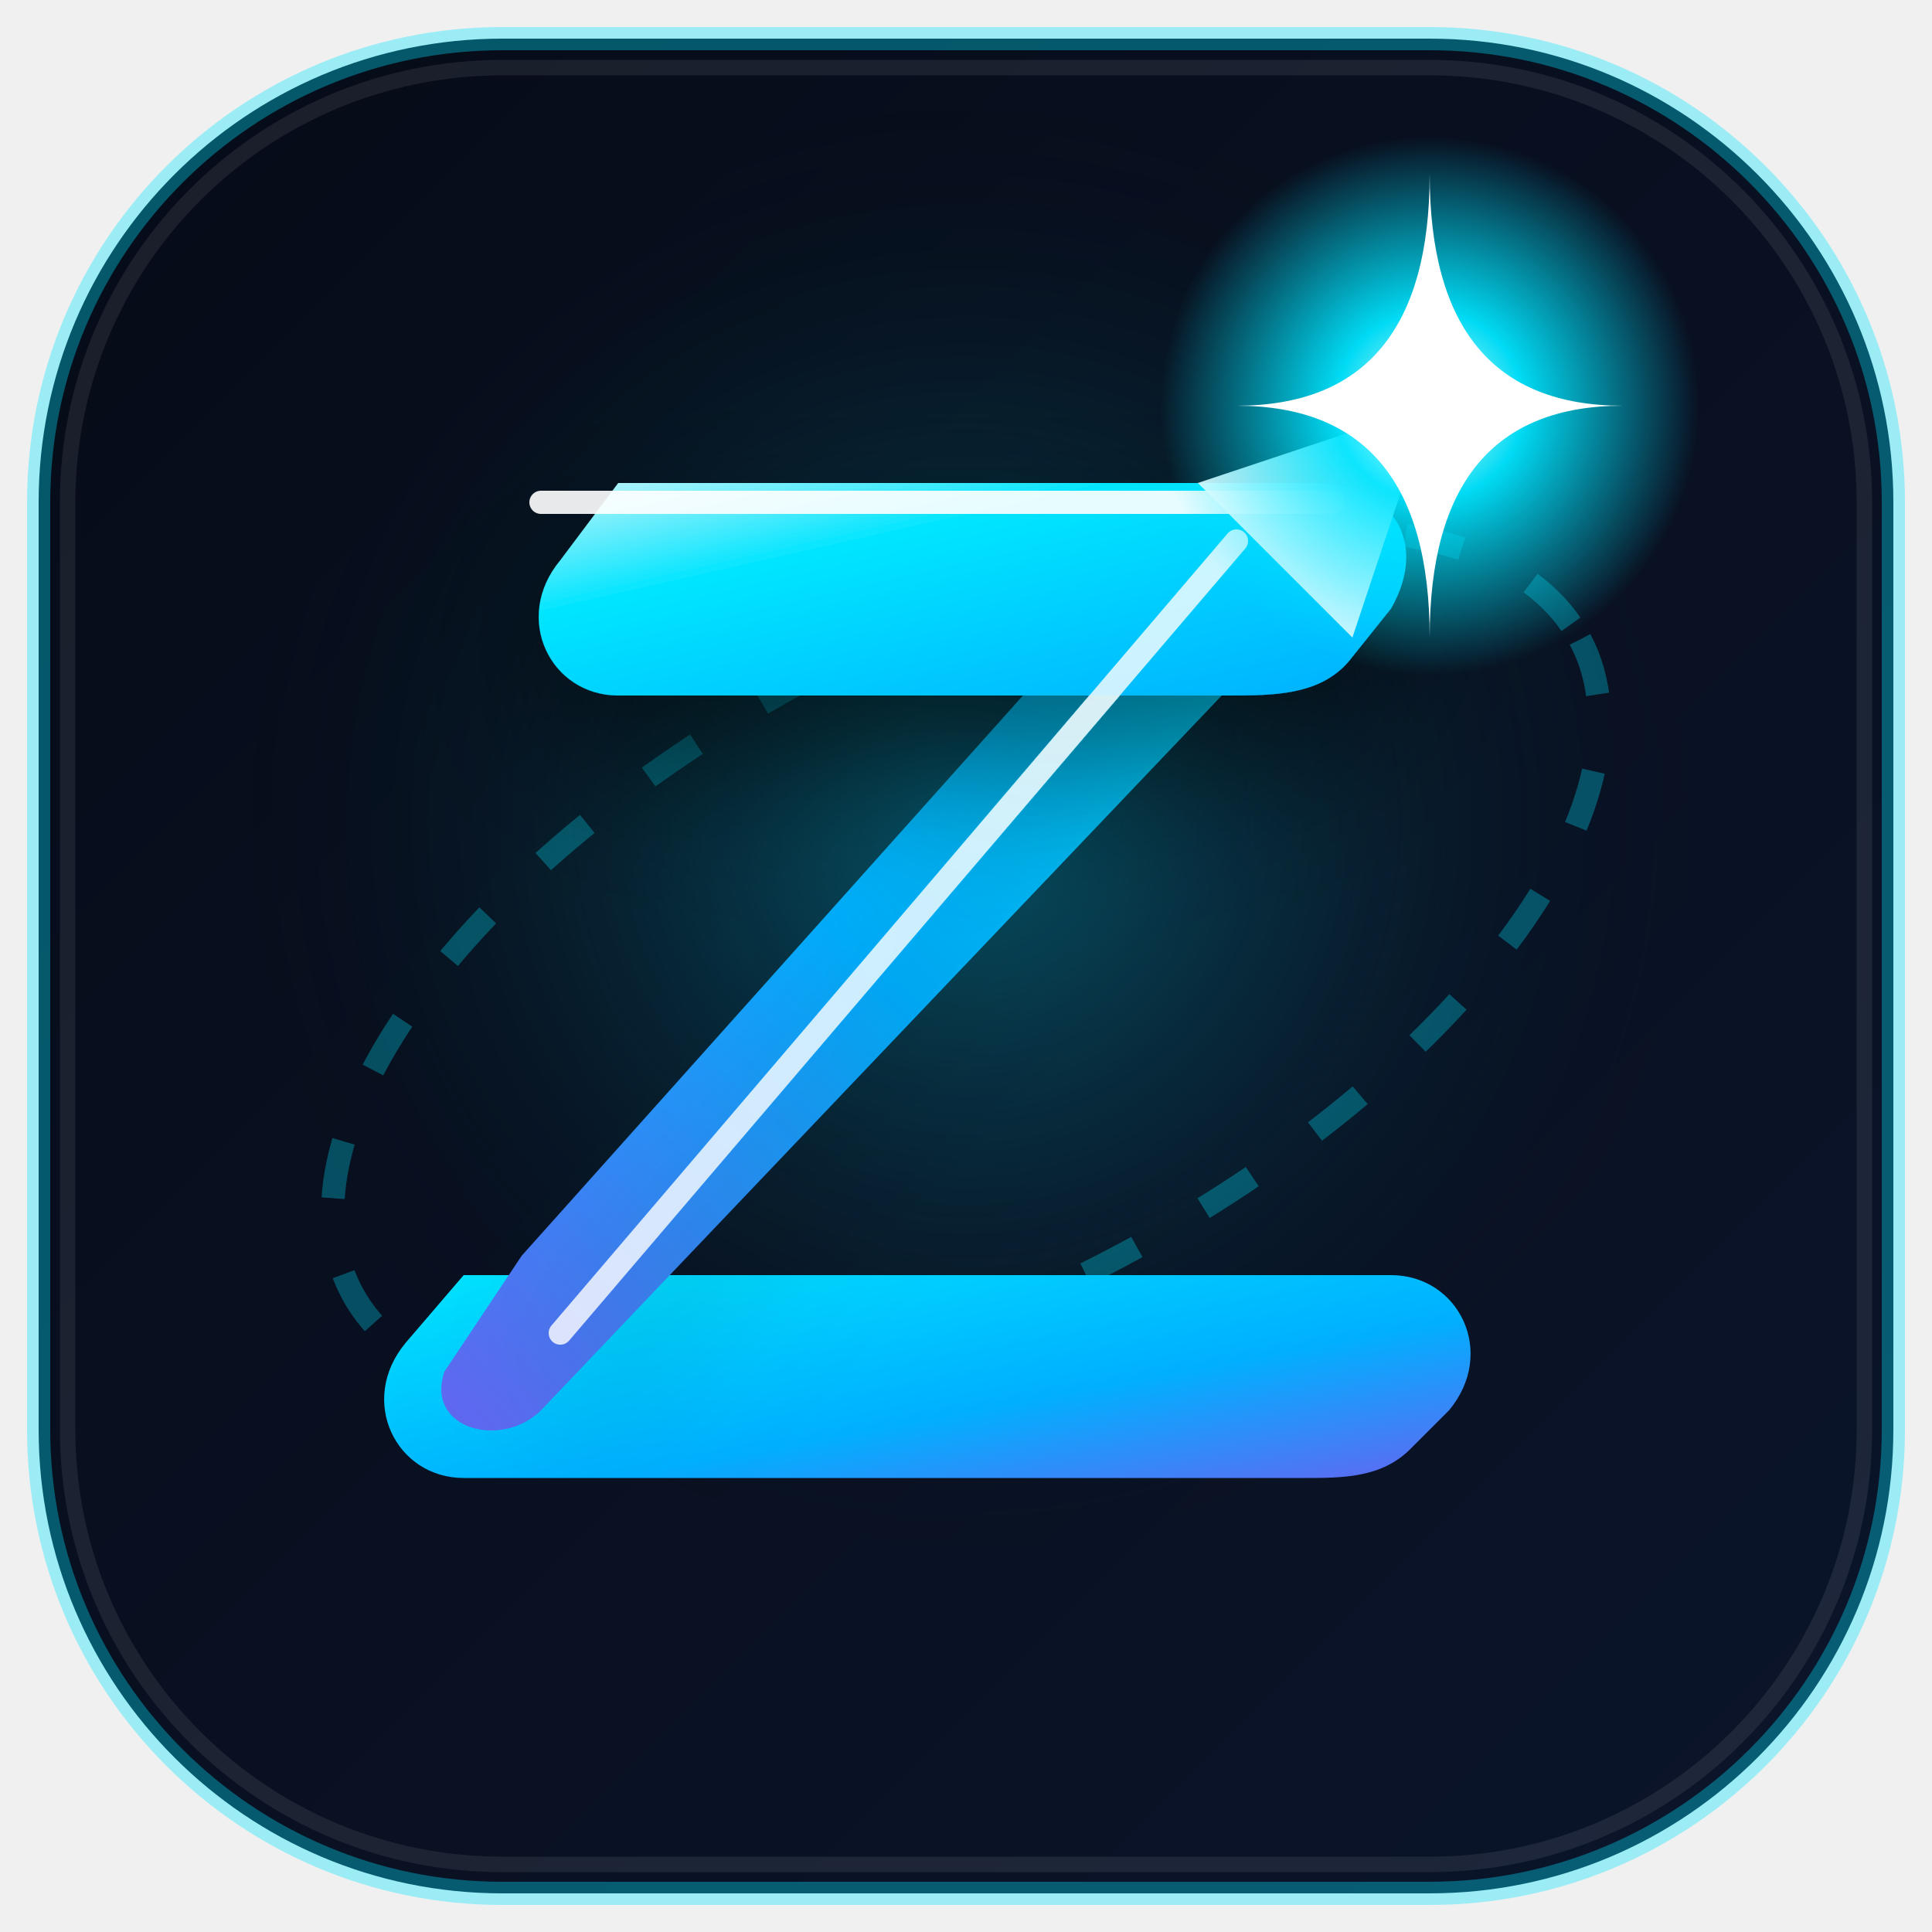
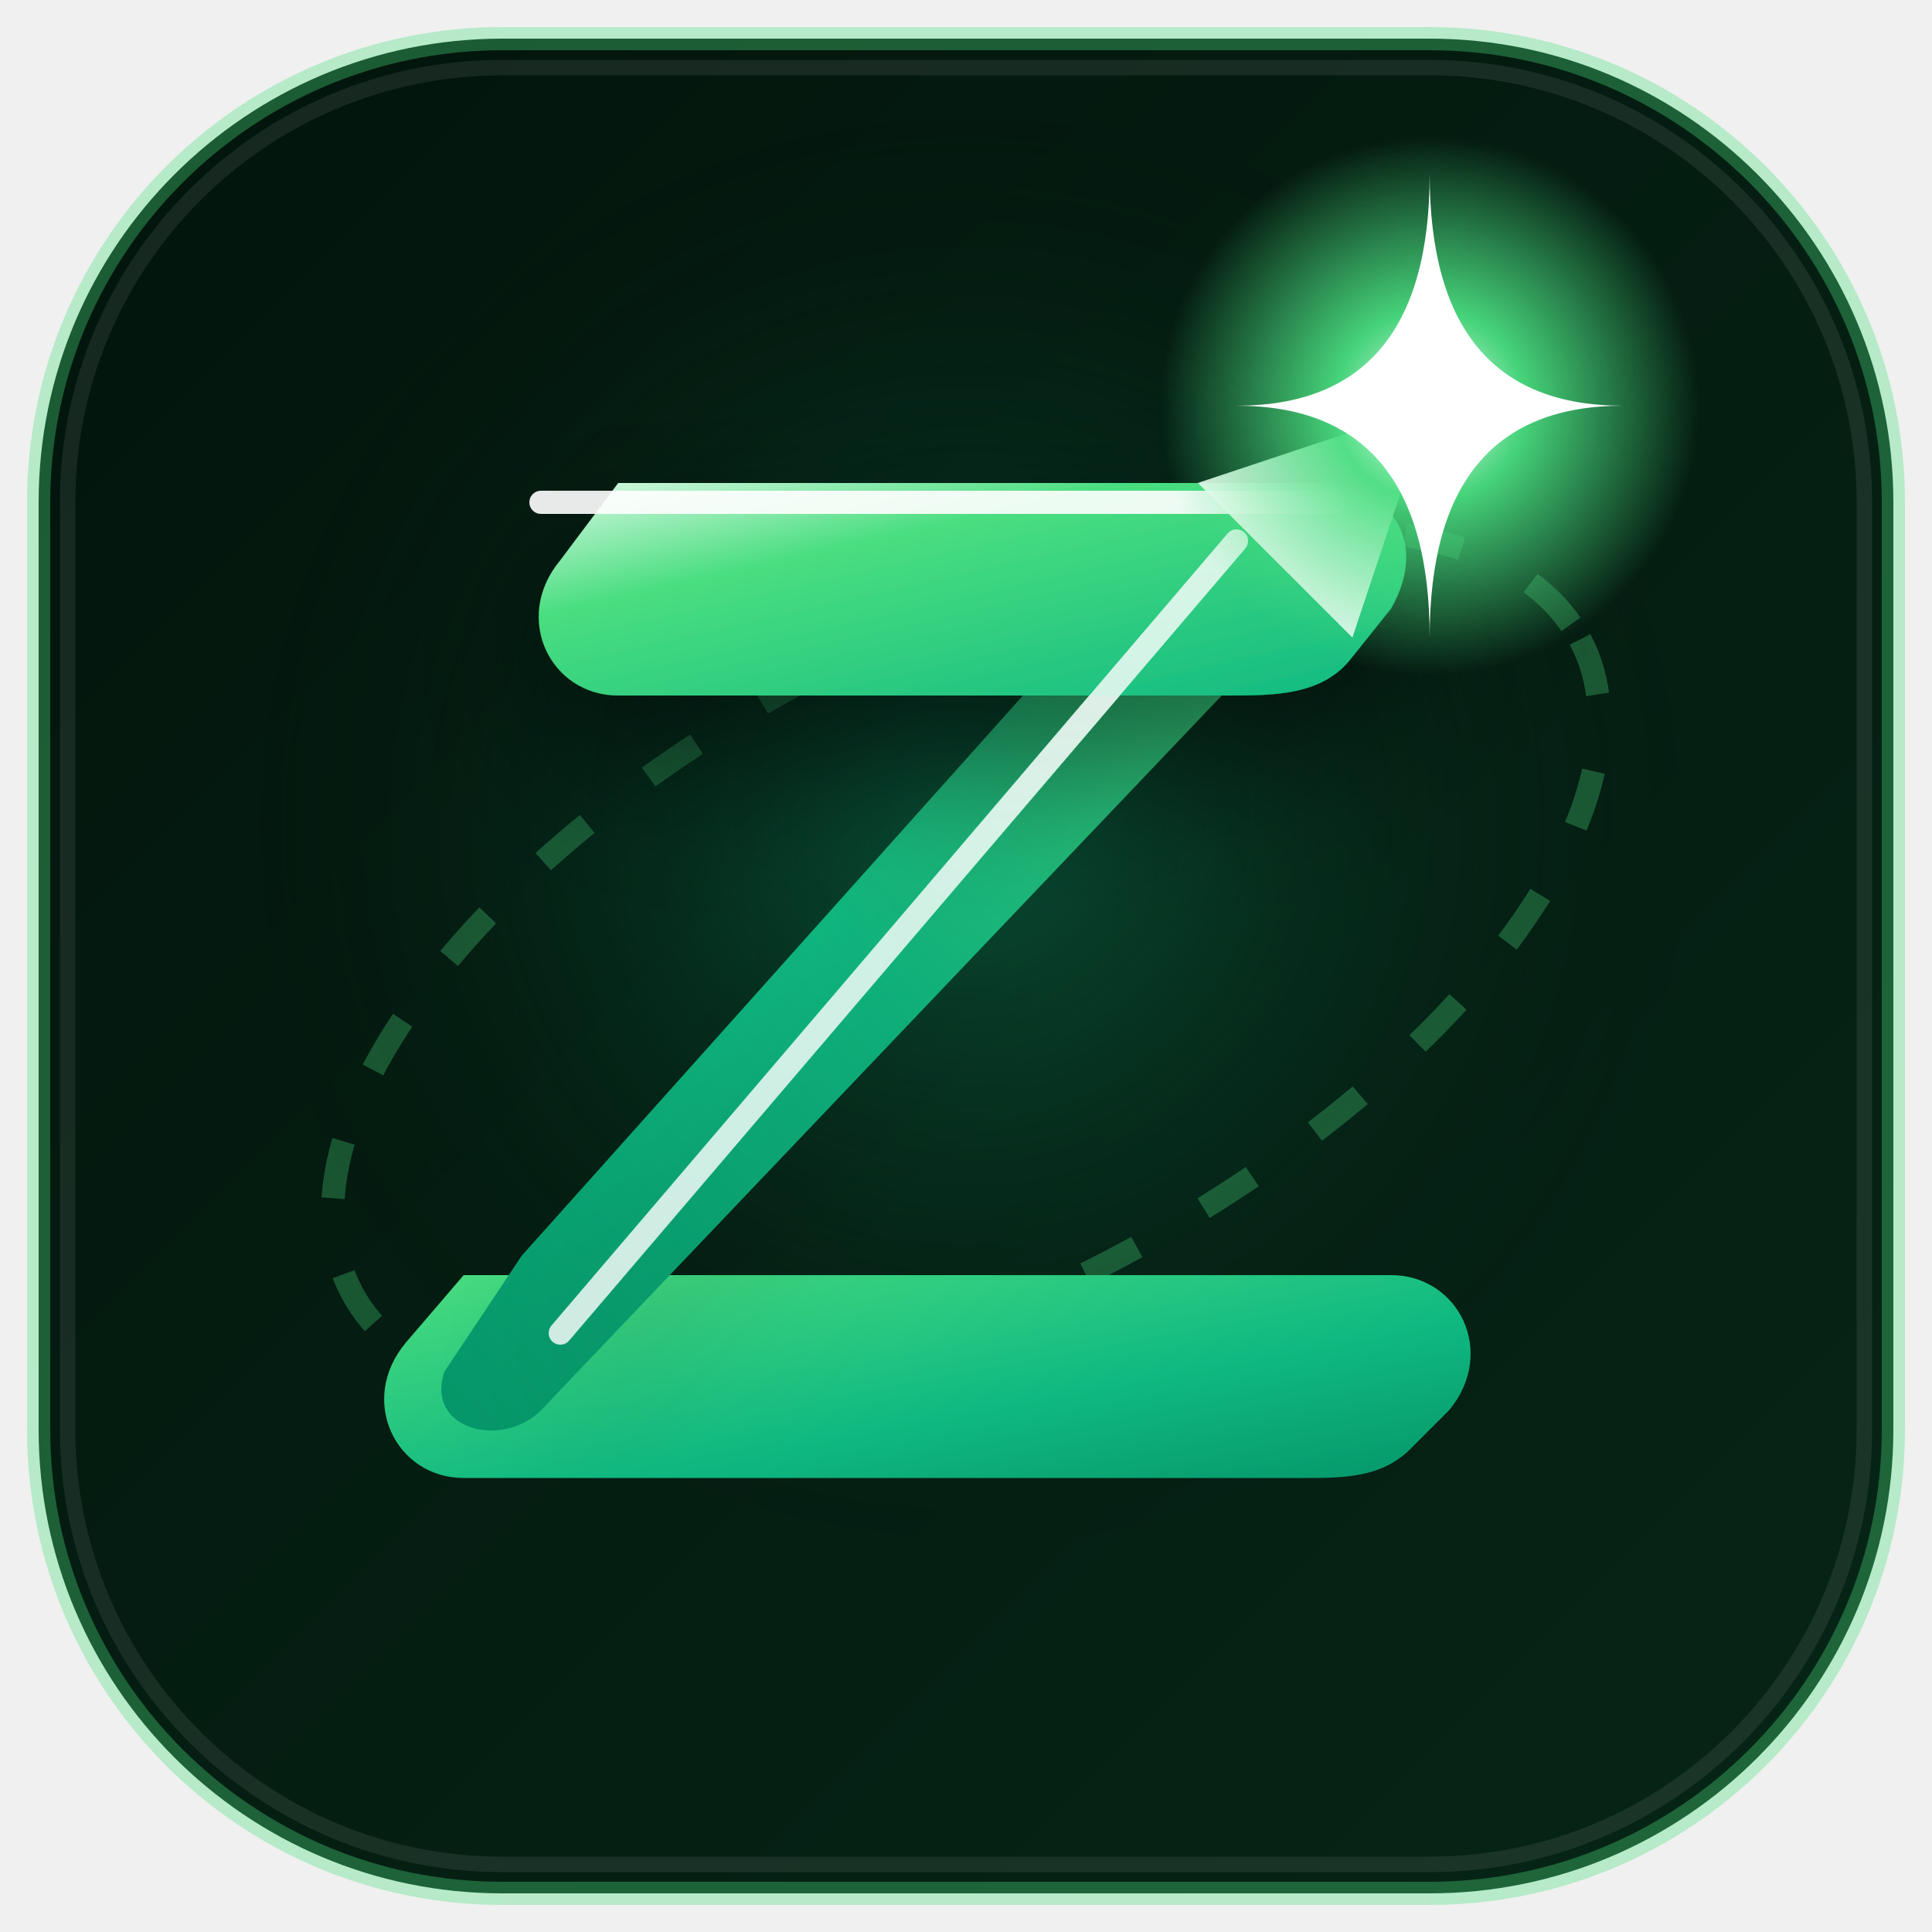
<svg xmlns="http://www.w3.org/2000/svg" width="512" height="512" viewBox="0 0 100 100" fill="none">
  <defs>
-     <linearGradient id="bg-escuro" x1="0%" y1="0%" x2="100%" y2="100%">
-       <stop offset="0%" stop-color="#060B17" />
-       <stop offset="100%" stop-color="#0B152B" />
+     <linearGradient id="bg-verde" x1="0%" y1="0%" x2="100%" y2="100%">
+       <stop offset="0%" stop-color="#03140C" />
+       <stop offset="100%" stop-color="#062617" />
    </linearGradient>
-     <radialGradient id="glow-escuro" cx="50%" cy="46%" r="46%">
-       <stop offset="0%" stop-color="rgba(0, 229, 255, 0.35)" />
+     <radialGradient id="glow-verde" cx="50%" cy="46%" r="46%">
+       <stop offset="0%" stop-color="rgba(16, 185, 129, 0.35)" />
      <stop offset="100%" stop-color="transparent" />
    </radialGradient>
-     <linearGradient id="facet-top-escuro" x1="0%" y1="0%" x2="100%" y2="100%">
-       <stop offset="0%" stop-color="#E0F7FA" />
-       <stop offset="35%" stop-color="#00E5FF" />
-       <stop offset="100%" stop-color="#00B0FF" />
+     <linearGradient id="facet-top-verde" x1="0%" y1="0%" x2="100%" y2="100%">
+       <stop offset="0%" stop-color="#F0FDF4" />
+       <stop offset="35%" stop-color="#4ADE80" />
+       <stop offset="100%" stop-color="#10B981" />
    </linearGradient>
-     <linearGradient id="blade-escuro" x1="0%" y1="100%" x2="100%" y2="0%">
-       <stop offset="0%" stop-color="#6366F1" />
-       <stop offset="50%" stop-color="#00B0FF" />
-       <stop offset="100%" stop-color="#00E5FF" />
+     <linearGradient id="blade-verde" x1="0%" y1="100%" x2="100%" y2="0%">
+       <stop offset="0%" stop-color="#059669" />
+       <stop offset="50%" stop-color="#10B981" />
+       <stop offset="100%" stop-color="#4ADE80" />
    </linearGradient>
-     <linearGradient id="facet-bot-escuro" x1="0%" y1="0%" x2="100%" y2="100%">
-       <stop offset="0%" stop-color="#00E5FF" />
-       <stop offset="60%" stop-color="#00B0FF" />
-       <stop offset="100%" stop-color="#6366F1" />
+     <linearGradient id="facet-bot-verde" x1="0%" y1="0%" x2="100%" y2="100%">
+       <stop offset="0%" stop-color="#4ADE80" />
+       <stop offset="60%" stop-color="#10B981" />
+       <stop offset="100%" stop-color="#059669" />
    </linearGradient>
-     <radialGradient id="star-flare-escuro" cx="50%" cy="50%" r="50%">
+     <radialGradient id="star-flare-verde" cx="50%" cy="50%" r="50%">
      <stop offset="0%" stop-color="#FFFFFF" />
-       <stop offset="35%" stop-color="#00E5FF" stop-opacity="0.95" />
-       <stop offset="100%" stop-color="#00E5FF" stop-opacity="0" />
+       <stop offset="35%" stop-color="#4ADE80" stop-opacity="0.95" />
+       <stop offset="100%" stop-color="#4ADE80" stop-opacity="0" />
    </radialGradient>
-     <filter id="shadow-escuro" x="-20%" y="-20%" width="140%" height="140%">
+     <filter id="shadow-verde" x="-20%" y="-20%" width="140%" height="140%">
      <feDropShadow dx="0" dy="3.5" stdDeviation="4" flood-color="#000000" flood-opacity="0.55" />
    </filter>
  </defs>
-   <rect x="2" y="2" width="96" height="96" rx="24" fill="url(#bg-escuro)" />
-   <circle cx="50" cy="46" r="42" fill="url(#glow-escuro)" />
-   <rect x="2" y="2" width="96" height="96" rx="24" stroke="rgba(0, 229, 255, 0.35)" stroke-width="1.2" fill="none" />
+   <rect x="2" y="2" width="96" height="96" rx="24" fill="url(#bg-verde)" />
+   <circle cx="50" cy="46" r="42" fill="url(#glow-verde)" />
+   <rect x="2" y="2" width="96" height="96" rx="24" stroke="rgba(74, 222, 128, 0.35)" stroke-width="1.2" fill="none" />
  <rect x="3.5" y="3.5" width="93" height="93" rx="22.5" stroke="rgba(255, 255, 255, 0.08)" stroke-width="0.8" fill="none" />
-   <ellipse cx="50" cy="50" rx="36" ry="17" transform="rotate(-28 50 50)" stroke="#00E5FF" stroke-width="1.2" stroke-dasharray="3 4" opacity="0.3" fill="none" />
-   <path d="M 28 66 H 72 C 75.5 66 77.5 70 75 73 L 73 75 C 71.5 76.5 69.5 76.5 67.5 76.5 H 24 C 20.5 76.5 18.5 72.5 21 69.5 L 24 66 Z" fill="url(#facet-bot-escuro)" />
-   <path d="M 68 31 L 28 73 C 26 75 22 74 23 71 L 27 65 L 61 27 C 63 25 67 26 66 29 L 68 31 Z" fill="url(#blade-escuro)" />
-   <g filter="url(#shadow-escuro)">
-     <path d="M 24 25 H 68 C 72 25 74 28 72 31.5 L 70 34 C 68.5 36 66 36 63.5 36 H 32 C 28.5 36 26.5 32 29 29 L 32 25 Z" fill="url(#facet-top-escuro)" />
+   <ellipse cx="50" cy="50" rx="36" ry="17" transform="rotate(-28 50 50)" stroke="#4ADE80" stroke-width="1.2" stroke-dasharray="3 4" opacity="0.3" fill="none" />
+   <path d="M 28 66 H 72 C 75.5 66 77.5 70 75 73 L 73 75 C 71.5 76.5 69.5 76.5 67.5 76.5 H 24 C 20.5 76.5 18.5 72.5 21 69.5 L 24 66 Z" fill="url(#facet-bot-verde)" />
+   <path d="M 68 31 L 28 73 C 26 75 22 74 23 71 L 27 65 L 61 27 C 63 25 67 26 66 29 L 68 31 Z" fill="url(#blade-verde)" />
+   <g filter="url(#shadow-verde)">
+     <path d="M 24 25 H 68 C 72 25 74 28 72 31.5 L 70 34 C 68.5 36 66 36 63.5 36 H 32 C 28.5 36 26.5 32 29 29 L 32 25 Z" fill="url(#facet-top-verde)" />
    <path d="M 62 25 L 74 21 L 70 33 Z" fill="#FFFFFF" opacity="0.9" />
    <line x1="28" y1="26" x2="69" y2="26" stroke="#FFFFFF" stroke-width="1.2" stroke-linecap="round" opacity="0.9" />
    <line x1="64" y1="28" x2="29" y2="69" stroke="#FFFFFF" stroke-width="1.2" stroke-linecap="round" opacity="0.8" />
  </g>
-   <circle cx="74" cy="21" r="14" fill="url(#star-flare-escuro)" />
+   <circle cx="74" cy="21" r="14" fill="url(#star-flare-verde)" />
  <path d="M 74 9 Q 74 21 64 21 Q 74 21 74 33 Q 74 21 84 21 Q 74 21 74 9 Z" fill="#FFFFFF" />
  <circle cx="74" cy="21" r="1.8" fill="#FFFFFF" />
</svg>
